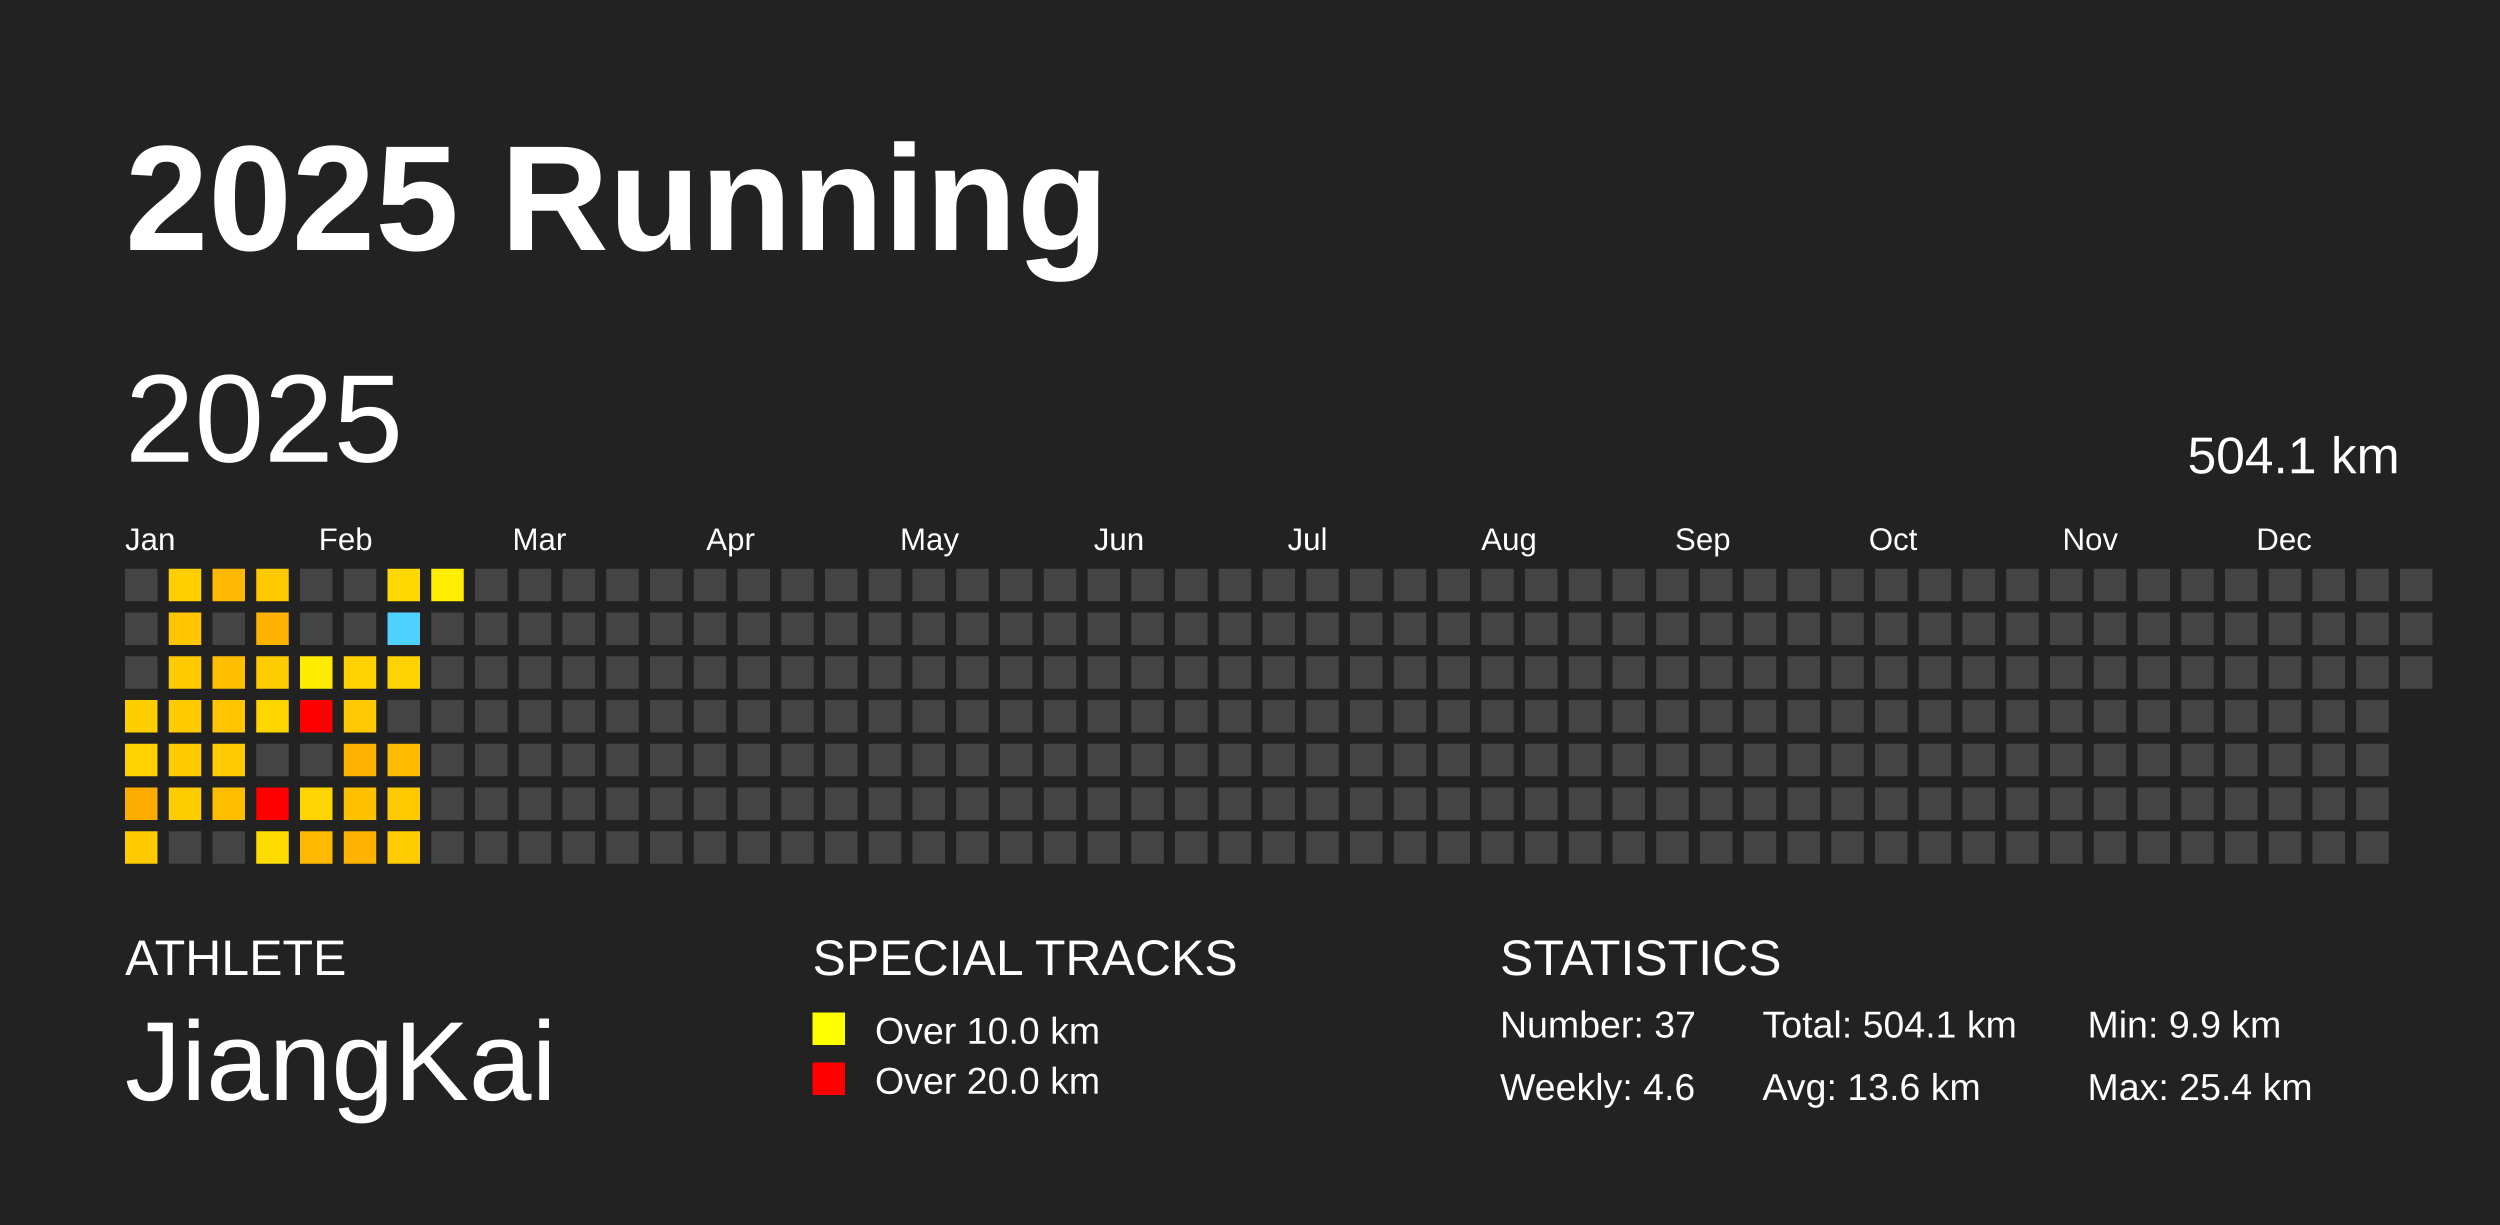
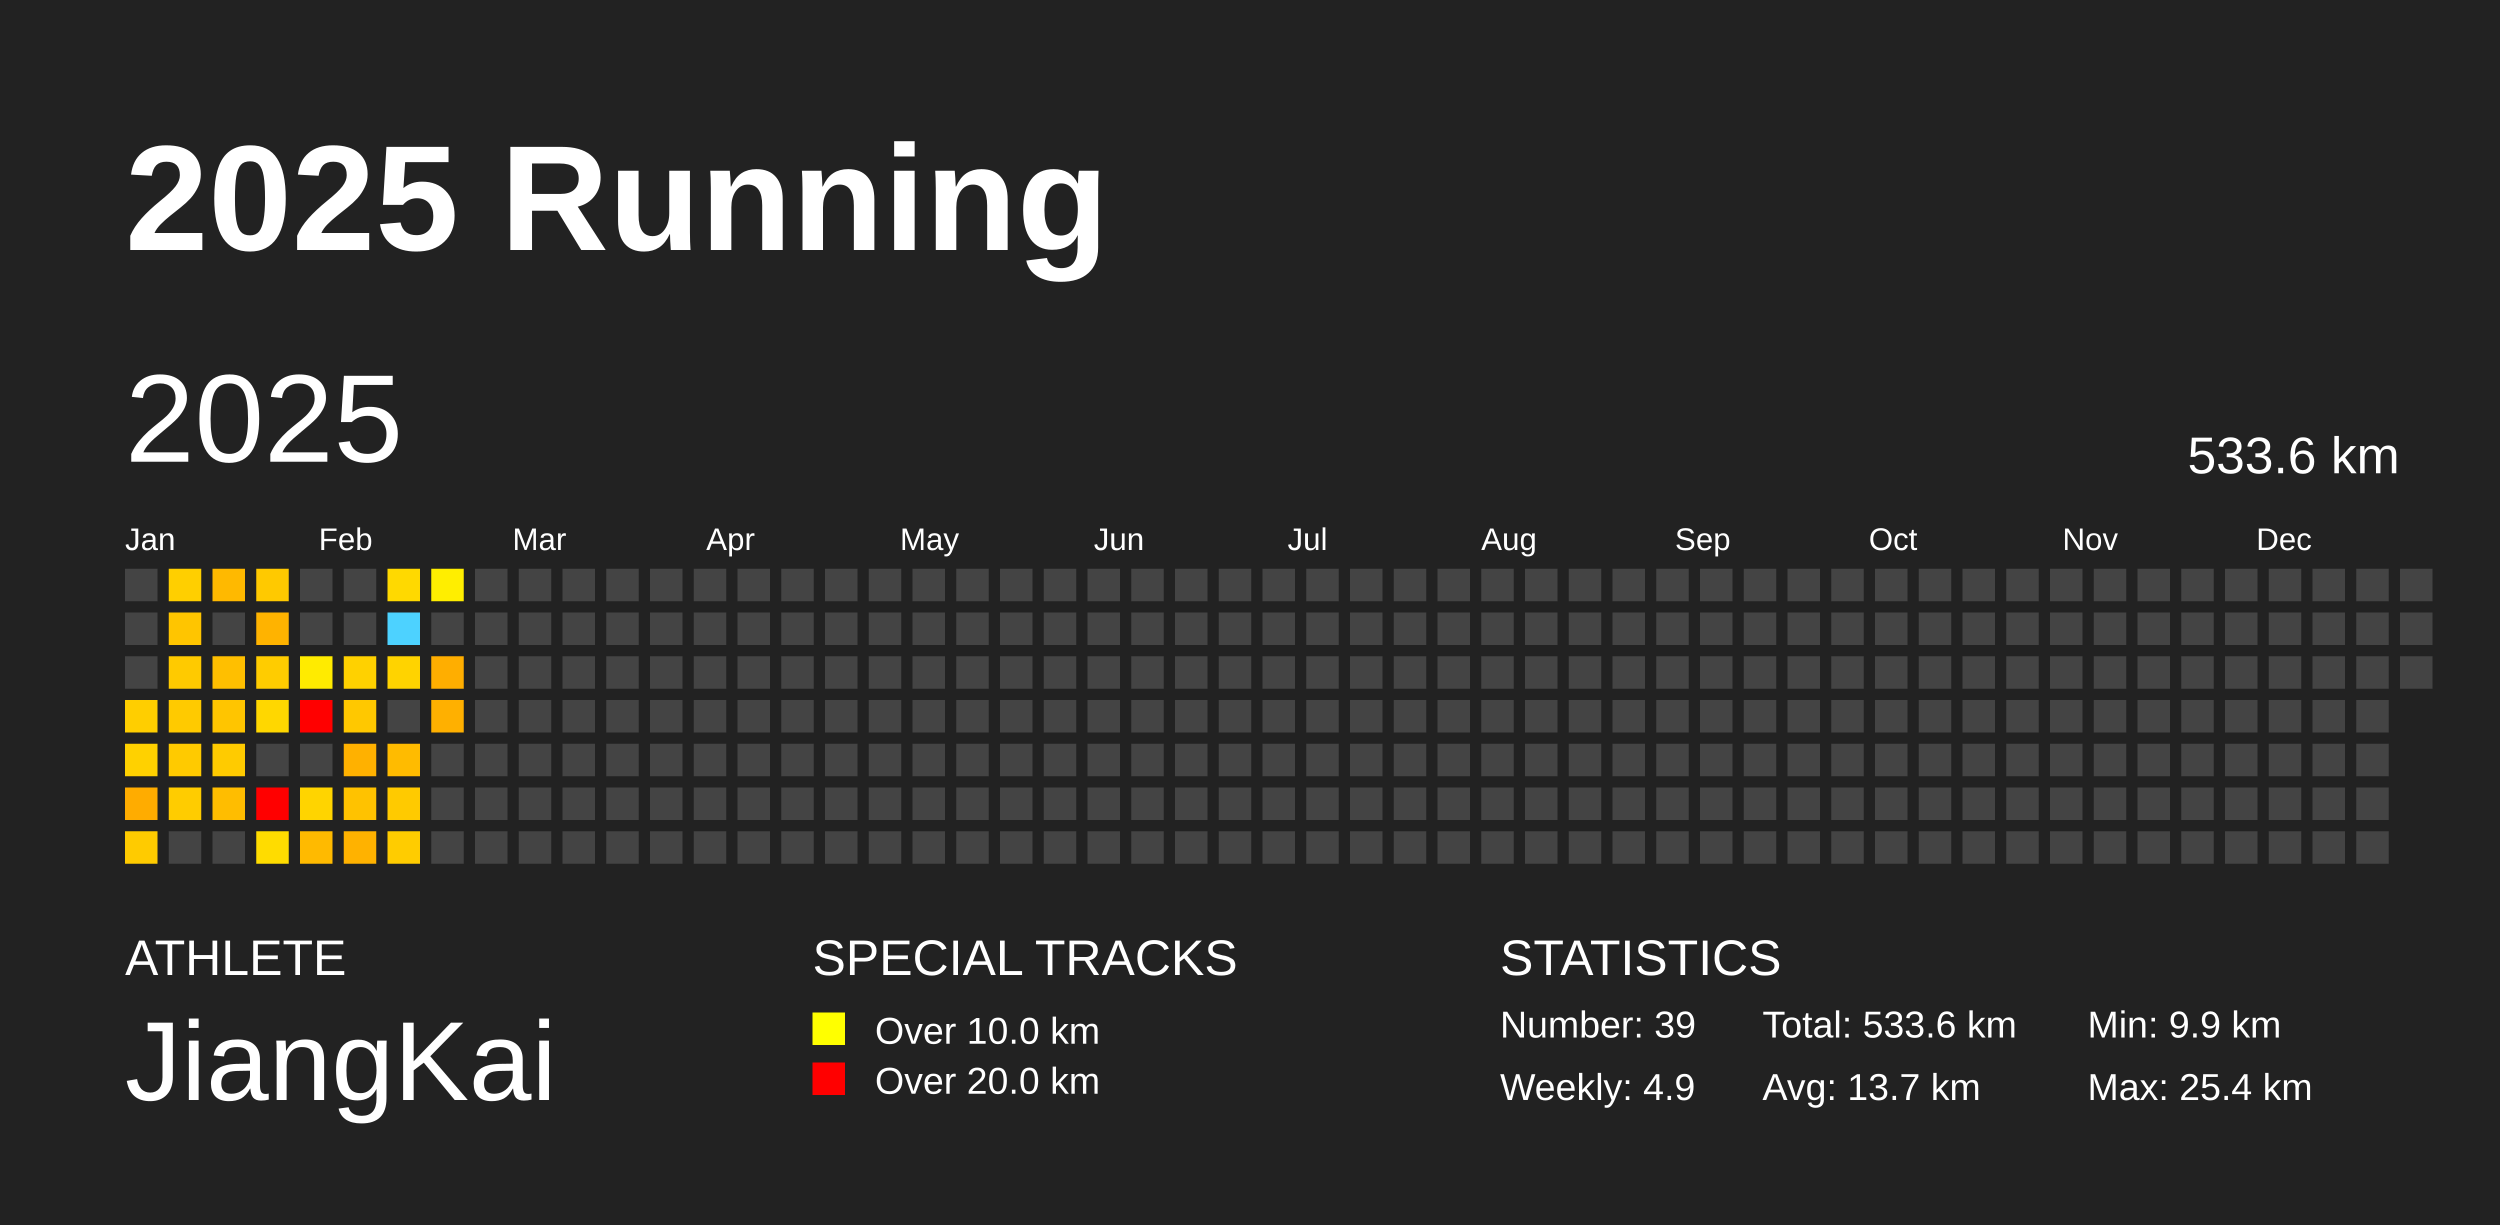
<svg xmlns="http://www.w3.org/2000/svg" baseProfile="full" height="98mm" version="1.1" viewBox="0,0,200,98" width="200mm">
  <defs />
  <rect fill="#222222" height="98" width="200" x="0" y="0" />
  <text fill="#FFFFFF" style="font-size:12px; font-family:Arial; font-weight:bold;" x="10" y="20">2025 Running</text>
  <text fill="#FFFFFF" style="font-size:4px; font-family:Arial" x="10" y="78">ATHLETE</text>
  <text fill="#FFFFFF" style="font-size:9px; font-family:Arial" x="10" y="88">JiangKai</text>
  <text fill="#FFFFFF" style="font-size:4px; font-family:Arial" x="65" y="78">SPECIAL TRACKS</text>
  <rect fill="yellow" height="2.6" width="2.6" x="65" y="81" />
  <text fill="#FFFFFF" style="font-size:3px; font-family:Arial" x="70" y="83.5">Over 10.0 km</text>
  <rect fill="red" height="2.6" width="2.6" x="65" y="85" />
  <text fill="#FFFFFF" style="font-size:3px; font-family:Arial" x="70" y="87.5">Over 20.0 km</text>
  <text fill="#FFFFFF" style="font-size:4px; font-family:Arial" x="120" y="78">STATISTICS</text>
-   <text fill="#FFFFFF" style="font-size:3px; font-family:Arial" x="120" y="83">Number: 37</text>
-   <text fill="#FFFFFF" style="font-size:3px; font-family:Arial" x="120" y="88">Weekly: 4.6</text>
-   <text fill="#FFFFFF" style="font-size:3px; font-family:Arial" x="141" y="83">Total: 504.1 km</text>
-   <text fill="#FFFFFF" style="font-size:3px; font-family:Arial" x="141" y="88">Avg: 13.6 km</text>
+   <text fill="#FFFFFF" style="font-size:3px; font-family:Arial" x="120" y="83">Number: 39</text>
+   <text fill="#FFFFFF" style="font-size:3px; font-family:Arial" x="120" y="88">Weekly: 4.9</text>
+   <text fill="#FFFFFF" style="font-size:3px; font-family:Arial" x="141" y="83">Total: 533.6 km</text>
+   <text fill="#FFFFFF" style="font-size:3px; font-family:Arial" x="141" y="88">Avg: 13.7 km</text>
  <text fill="#FFFFFF" style="font-size:3px; font-family:Arial" x="167" y="83">Min: 9.9 km</text>
  <text fill="#FFFFFF" style="font-size:3px; font-family:Arial" x="167" y="88">Max: 25.4 km</text>
  <text dominant-baseline="hanging" fill="#FFFFFF" style="font-size:10.0px; font-family:Arial;" x="10" y="30">2025</text>
-   <text dominant-baseline="hanging" fill="#FFFFFF" style="font-size:4.125px; font-family:Arial;" x="175" y="35">504.1 km</text>
+   <text dominant-baseline="hanging" fill="#FFFFFF" style="font-size:4.125px; font-family:Arial;" x="175" y="35">533.6 km</text>
  <text fill="#FFFFFF" style="font-size:2.5px; font-family:Arial" x="10.0" y="44">Jan</text>
  <text fill="#FFFFFF" style="font-size:2.5px; font-family:Arial" x="25.5" y="44">Feb</text>
  <text fill="#FFFFFF" style="font-size:2.5px; font-family:Arial" x="41.0" y="44">Mar</text>
  <text fill="#FFFFFF" style="font-size:2.5px; font-family:Arial" x="56.5" y="44">Apr</text>
  <text fill="#FFFFFF" style="font-size:2.5px; font-family:Arial" x="72.0" y="44">May</text>
  <text fill="#FFFFFF" style="font-size:2.5px; font-family:Arial" x="87.5" y="44">Jun</text>
  <text fill="#FFFFFF" style="font-size:2.5px; font-family:Arial" x="103.0" y="44">Jul</text>
  <text fill="#FFFFFF" style="font-size:2.5px; font-family:Arial" x="118.5" y="44">Aug</text>
  <text fill="#FFFFFF" style="font-size:2.5px; font-family:Arial" x="134.0" y="44">Sep</text>
  <text fill="#FFFFFF" style="font-size:2.5px; font-family:Arial" x="149.5" y="44">Oct</text>
  <text fill="#FFFFFF" style="font-size:2.5px; font-family:Arial" x="165.0" y="44">Nov</text>
  <text fill="#FFFFFF" style="font-size:2.5px; font-family:Arial" x="180.5" y="44">Dec</text>
  <rect fill="#444444" height="2.6" width="2.6" x="10.0" y="45.5" />
  <rect fill="#444444" height="2.6" width="2.6" x="10.0" y="49.0" />
  <rect fill="#444444" height="2.6" width="2.6" x="10.0" y="52.5" />
  <rect fill="#ffce00" height="2.6" width="2.6" x="10.0" y="56.0" />
  <rect fill="#ffd100" height="2.6" width="2.6" x="10.0" y="59.5" />
  <rect fill="#ffac00" height="2.6" width="2.6" x="10.0" y="63.0" />
  <rect fill="#ffcb00" height="2.6" width="2.6" x="10.0" y="66.5" />
  <rect fill="#ffcf00" height="2.6" width="2.6" x="13.5" y="45.5" />
  <rect fill="#ffc500" height="2.6" width="2.6" x="13.5" y="49.0" />
  <rect fill="#ffca00" height="2.6" width="2.6" x="13.5" y="52.5" />
  <rect fill="#ffca00" height="2.6" width="2.6" x="13.5" y="56.0" />
  <rect fill="#ffca00" height="2.6" width="2.6" x="13.5" y="59.5" />
  <rect fill="#ffcc00" height="2.6" width="2.6" x="13.5" y="63.0" />
  <rect fill="#444444" height="2.6" width="2.6" x="13.5" y="66.5" />
  <rect fill="#ffb900" height="2.6" width="2.6" x="17.0" y="45.5" />
  <rect fill="#444444" height="2.6" width="2.6" x="17.0" y="49.0" />
  <rect fill="#ffbf00" height="2.6" width="2.6" x="17.0" y="52.5" />
  <rect fill="#ffc500" height="2.6" width="2.6" x="17.0" y="56.0" />
  <rect fill="#ffcb00" height="2.6" width="2.6" x="17.0" y="59.5" />
  <rect fill="#ffbd00" height="2.6" width="2.6" x="17.0" y="63.0" />
  <rect fill="#444444" height="2.6" width="2.6" x="17.0" y="66.5" />
  <rect fill="#ffc900" height="2.6" width="2.6" x="20.5" y="45.5" />
  <rect fill="#ffb300" height="2.6" width="2.6" x="20.5" y="49.0" />
  <rect fill="#ffcc00" height="2.6" width="2.6" x="20.5" y="52.5" />
  <rect fill="#ffd700" height="2.6" width="2.6" x="20.5" y="56.0" />
  <rect fill="#444444" height="2.6" width="2.6" x="20.5" y="59.5" />
  <rect fill="red" height="2.6" width="2.6" x="20.5" y="63.0" />
  <rect fill="#ffdc00" height="2.6" width="2.6" x="20.5" y="66.5" />
  <rect fill="#444444" height="2.6" width="2.6" x="24.0" y="45.5" />
  <rect fill="#444444" height="2.6" width="2.6" x="24.0" y="49.0" />
  <rect fill="#ffeb00" height="2.6" width="2.6" x="24.0" y="52.5" />
  <rect fill="red" height="2.6" width="2.6" x="24.0" y="56.0" />
  <rect fill="#444444" height="2.6" width="2.6" x="24.0" y="59.5" />
  <rect fill="#ffd400" height="2.6" width="2.6" x="24.0" y="63.0" />
  <rect fill="#ffba00" height="2.6" width="2.6" x="24.0" y="66.5" />
  <rect fill="#444444" height="2.6" width="2.6" x="27.5" y="45.5" />
  <rect fill="#444444" height="2.6" width="2.6" x="27.5" y="49.0" />
  <rect fill="#ffd100" height="2.6" width="2.6" x="27.5" y="52.5" />
  <rect fill="#ffc800" height="2.6" width="2.6" x="27.5" y="56.0" />
  <rect fill="#ffb100" height="2.6" width="2.6" x="27.5" y="59.5" />
  <rect fill="#ffc200" height="2.6" width="2.6" x="27.5" y="63.0" />
  <rect fill="#ffb200" height="2.6" width="2.6" x="27.5" y="66.5" />
  <rect fill="#ffd900" height="2.6" width="2.6" x="31.0" y="45.5" />
  <rect fill="#4dd2ff" height="2.6" width="2.6" x="31.0" y="49.0" />
  <rect fill="#ffd300" height="2.6" width="2.6" x="31.0" y="52.5" />
  <rect fill="#444444" height="2.6" width="2.6" x="31.0" y="56.0" />
  <rect fill="#ffbb00" height="2.6" width="2.6" x="31.0" y="59.5" />
  <rect fill="#ffca00" height="2.6" width="2.6" x="31.0" y="63.0" />
  <rect fill="#ffcc00" height="2.6" width="2.6" x="31.0" y="66.5" />
  <rect fill="#ffee00" height="2.6" width="2.6" x="34.5" y="45.5" />
  <rect fill="#444444" height="2.6" width="2.6" x="34.5" y="49.0" />
-   <rect fill="#444444" height="2.6" width="2.6" x="34.5" y="52.5" />
-   <rect fill="#444444" height="2.6" width="2.6" x="34.5" y="56.0" />
+   <rect fill="#ffae00" height="2.6" width="2.6" x="34.5" y="52.5" />
+   <rect fill="#ffb000" height="2.6" width="2.6" x="34.5" y="56.0" />
  <rect fill="#444444" height="2.6" width="2.6" x="34.5" y="59.5" />
  <rect fill="#444444" height="2.6" width="2.6" x="34.5" y="63.0" />
  <rect fill="#444444" height="2.6" width="2.6" x="34.5" y="66.5" />
  <rect fill="#444444" height="2.6" width="2.6" x="38.0" y="45.5" />
  <rect fill="#444444" height="2.6" width="2.6" x="38.0" y="49.0" />
  <rect fill="#444444" height="2.6" width="2.6" x="38.0" y="52.5" />
  <rect fill="#444444" height="2.6" width="2.6" x="38.0" y="56.0" />
  <rect fill="#444444" height="2.6" width="2.6" x="38.0" y="59.5" />
  <rect fill="#444444" height="2.6" width="2.6" x="38.0" y="63.0" />
  <rect fill="#444444" height="2.6" width="2.6" x="38.0" y="66.5" />
  <rect fill="#444444" height="2.6" width="2.6" x="41.5" y="45.5" />
  <rect fill="#444444" height="2.6" width="2.6" x="41.5" y="49.0" />
  <rect fill="#444444" height="2.6" width="2.6" x="41.5" y="52.5" />
  <rect fill="#444444" height="2.6" width="2.6" x="41.5" y="56.0" />
  <rect fill="#444444" height="2.6" width="2.6" x="41.5" y="59.5" />
  <rect fill="#444444" height="2.6" width="2.6" x="41.5" y="63.0" />
  <rect fill="#444444" height="2.6" width="2.6" x="41.5" y="66.5" />
  <rect fill="#444444" height="2.6" width="2.6" x="45.0" y="45.5" />
  <rect fill="#444444" height="2.6" width="2.6" x="45.0" y="49.0" />
  <rect fill="#444444" height="2.6" width="2.6" x="45.0" y="52.5" />
  <rect fill="#444444" height="2.6" width="2.6" x="45.0" y="56.0" />
  <rect fill="#444444" height="2.6" width="2.6" x="45.0" y="59.5" />
  <rect fill="#444444" height="2.6" width="2.6" x="45.0" y="63.0" />
  <rect fill="#444444" height="2.6" width="2.6" x="45.0" y="66.5" />
  <rect fill="#444444" height="2.6" width="2.6" x="48.5" y="45.5" />
  <rect fill="#444444" height="2.6" width="2.6" x="48.5" y="49.0" />
  <rect fill="#444444" height="2.6" width="2.6" x="48.5" y="52.5" />
  <rect fill="#444444" height="2.6" width="2.6" x="48.5" y="56.0" />
  <rect fill="#444444" height="2.6" width="2.6" x="48.5" y="59.5" />
  <rect fill="#444444" height="2.6" width="2.6" x="48.5" y="63.0" />
  <rect fill="#444444" height="2.6" width="2.6" x="48.5" y="66.5" />
  <rect fill="#444444" height="2.6" width="2.6" x="52.0" y="45.5" />
  <rect fill="#444444" height="2.6" width="2.6" x="52.0" y="49.0" />
  <rect fill="#444444" height="2.6" width="2.6" x="52.0" y="52.5" />
  <rect fill="#444444" height="2.6" width="2.6" x="52.0" y="56.0" />
  <rect fill="#444444" height="2.6" width="2.6" x="52.0" y="59.5" />
  <rect fill="#444444" height="2.6" width="2.6" x="52.0" y="63.0" />
  <rect fill="#444444" height="2.6" width="2.6" x="52.0" y="66.5" />
  <rect fill="#444444" height="2.6" width="2.6" x="55.5" y="45.5" />
  <rect fill="#444444" height="2.6" width="2.6" x="55.5" y="49.0" />
  <rect fill="#444444" height="2.6" width="2.6" x="55.5" y="52.5" />
  <rect fill="#444444" height="2.6" width="2.6" x="55.5" y="56.0" />
  <rect fill="#444444" height="2.6" width="2.6" x="55.5" y="59.5" />
  <rect fill="#444444" height="2.6" width="2.6" x="55.5" y="63.0" />
  <rect fill="#444444" height="2.6" width="2.6" x="55.5" y="66.5" />
  <rect fill="#444444" height="2.6" width="2.6" x="59.0" y="45.5" />
  <rect fill="#444444" height="2.6" width="2.6" x="59.0" y="49.0" />
  <rect fill="#444444" height="2.6" width="2.6" x="59.0" y="52.5" />
  <rect fill="#444444" height="2.6" width="2.6" x="59.0" y="56.0" />
  <rect fill="#444444" height="2.6" width="2.6" x="59.0" y="59.5" />
  <rect fill="#444444" height="2.6" width="2.6" x="59.0" y="63.0" />
  <rect fill="#444444" height="2.6" width="2.6" x="59.0" y="66.5" />
  <rect fill="#444444" height="2.6" width="2.6" x="62.5" y="45.5" />
  <rect fill="#444444" height="2.6" width="2.6" x="62.5" y="49.0" />
  <rect fill="#444444" height="2.6" width="2.6" x="62.5" y="52.5" />
  <rect fill="#444444" height="2.6" width="2.6" x="62.5" y="56.0" />
  <rect fill="#444444" height="2.6" width="2.6" x="62.5" y="59.5" />
  <rect fill="#444444" height="2.6" width="2.6" x="62.5" y="63.0" />
  <rect fill="#444444" height="2.6" width="2.6" x="62.5" y="66.5" />
  <rect fill="#444444" height="2.6" width="2.6" x="66.0" y="45.5" />
  <rect fill="#444444" height="2.6" width="2.6" x="66.0" y="49.0" />
  <rect fill="#444444" height="2.6" width="2.6" x="66.0" y="52.5" />
  <rect fill="#444444" height="2.6" width="2.6" x="66.0" y="56.0" />
  <rect fill="#444444" height="2.6" width="2.6" x="66.0" y="59.5" />
  <rect fill="#444444" height="2.6" width="2.6" x="66.0" y="63.0" />
  <rect fill="#444444" height="2.6" width="2.6" x="66.0" y="66.5" />
  <rect fill="#444444" height="2.6" width="2.6" x="69.5" y="45.5" />
  <rect fill="#444444" height="2.6" width="2.6" x="69.5" y="49.0" />
  <rect fill="#444444" height="2.6" width="2.6" x="69.5" y="52.5" />
  <rect fill="#444444" height="2.6" width="2.6" x="69.5" y="56.0" />
  <rect fill="#444444" height="2.6" width="2.6" x="69.5" y="59.5" />
  <rect fill="#444444" height="2.6" width="2.6" x="69.5" y="63.0" />
  <rect fill="#444444" height="2.6" width="2.6" x="69.5" y="66.5" />
  <rect fill="#444444" height="2.6" width="2.6" x="73.0" y="45.5" />
  <rect fill="#444444" height="2.6" width="2.6" x="73.0" y="49.0" />
  <rect fill="#444444" height="2.6" width="2.6" x="73.0" y="52.5" />
  <rect fill="#444444" height="2.6" width="2.6" x="73.0" y="56.0" />
  <rect fill="#444444" height="2.6" width="2.6" x="73.0" y="59.5" />
  <rect fill="#444444" height="2.6" width="2.6" x="73.0" y="63.0" />
  <rect fill="#444444" height="2.6" width="2.6" x="73.0" y="66.5" />
  <rect fill="#444444" height="2.6" width="2.6" x="76.5" y="45.5" />
  <rect fill="#444444" height="2.6" width="2.6" x="76.5" y="49.0" />
  <rect fill="#444444" height="2.6" width="2.6" x="76.5" y="52.5" />
  <rect fill="#444444" height="2.6" width="2.6" x="76.5" y="56.0" />
  <rect fill="#444444" height="2.6" width="2.6" x="76.5" y="59.5" />
  <rect fill="#444444" height="2.6" width="2.6" x="76.5" y="63.0" />
  <rect fill="#444444" height="2.6" width="2.6" x="76.5" y="66.5" />
  <rect fill="#444444" height="2.6" width="2.6" x="80.0" y="45.5" />
  <rect fill="#444444" height="2.6" width="2.6" x="80.0" y="49.0" />
  <rect fill="#444444" height="2.6" width="2.6" x="80.0" y="52.5" />
  <rect fill="#444444" height="2.6" width="2.6" x="80.0" y="56.0" />
  <rect fill="#444444" height="2.6" width="2.6" x="80.0" y="59.5" />
  <rect fill="#444444" height="2.6" width="2.6" x="80.0" y="63.0" />
  <rect fill="#444444" height="2.6" width="2.6" x="80.0" y="66.5" />
  <rect fill="#444444" height="2.6" width="2.6" x="83.5" y="45.5" />
  <rect fill="#444444" height="2.6" width="2.6" x="83.5" y="49.0" />
  <rect fill="#444444" height="2.6" width="2.6" x="83.5" y="52.5" />
  <rect fill="#444444" height="2.6" width="2.6" x="83.5" y="56.0" />
  <rect fill="#444444" height="2.6" width="2.6" x="83.5" y="59.5" />
  <rect fill="#444444" height="2.6" width="2.6" x="83.5" y="63.0" />
  <rect fill="#444444" height="2.6" width="2.6" x="83.5" y="66.5" />
  <rect fill="#444444" height="2.6" width="2.6" x="87.0" y="45.5" />
  <rect fill="#444444" height="2.6" width="2.6" x="87.0" y="49.0" />
  <rect fill="#444444" height="2.6" width="2.6" x="87.0" y="52.5" />
  <rect fill="#444444" height="2.6" width="2.6" x="87.0" y="56.0" />
  <rect fill="#444444" height="2.6" width="2.6" x="87.0" y="59.5" />
  <rect fill="#444444" height="2.6" width="2.6" x="87.0" y="63.0" />
  <rect fill="#444444" height="2.6" width="2.6" x="87.0" y="66.5" />
  <rect fill="#444444" height="2.6" width="2.6" x="90.5" y="45.5" />
  <rect fill="#444444" height="2.6" width="2.6" x="90.5" y="49.0" />
  <rect fill="#444444" height="2.6" width="2.6" x="90.5" y="52.5" />
  <rect fill="#444444" height="2.6" width="2.6" x="90.5" y="56.0" />
  <rect fill="#444444" height="2.6" width="2.6" x="90.5" y="59.5" />
  <rect fill="#444444" height="2.6" width="2.6" x="90.5" y="63.0" />
  <rect fill="#444444" height="2.6" width="2.6" x="90.5" y="66.5" />
  <rect fill="#444444" height="2.6" width="2.6" x="94.0" y="45.5" />
  <rect fill="#444444" height="2.6" width="2.6" x="94.0" y="49.0" />
  <rect fill="#444444" height="2.6" width="2.6" x="94.0" y="52.5" />
  <rect fill="#444444" height="2.6" width="2.6" x="94.0" y="56.0" />
  <rect fill="#444444" height="2.6" width="2.6" x="94.0" y="59.5" />
  <rect fill="#444444" height="2.6" width="2.6" x="94.0" y="63.0" />
  <rect fill="#444444" height="2.6" width="2.6" x="94.0" y="66.5" />
  <rect fill="#444444" height="2.6" width="2.6" x="97.5" y="45.5" />
  <rect fill="#444444" height="2.6" width="2.6" x="97.5" y="49.0" />
  <rect fill="#444444" height="2.6" width="2.6" x="97.5" y="52.5" />
  <rect fill="#444444" height="2.6" width="2.6" x="97.5" y="56.0" />
  <rect fill="#444444" height="2.6" width="2.6" x="97.5" y="59.5" />
  <rect fill="#444444" height="2.6" width="2.6" x="97.5" y="63.0" />
  <rect fill="#444444" height="2.6" width="2.6" x="97.5" y="66.5" />
  <rect fill="#444444" height="2.6" width="2.6" x="101.0" y="45.5" />
  <rect fill="#444444" height="2.6" width="2.6" x="101.0" y="49.0" />
  <rect fill="#444444" height="2.6" width="2.6" x="101.0" y="52.5" />
  <rect fill="#444444" height="2.6" width="2.6" x="101.0" y="56.0" />
  <rect fill="#444444" height="2.6" width="2.6" x="101.0" y="59.5" />
  <rect fill="#444444" height="2.6" width="2.6" x="101.0" y="63.0" />
  <rect fill="#444444" height="2.6" width="2.6" x="101.0" y="66.5" />
  <rect fill="#444444" height="2.6" width="2.6" x="104.5" y="45.5" />
  <rect fill="#444444" height="2.6" width="2.6" x="104.5" y="49.0" />
  <rect fill="#444444" height="2.6" width="2.6" x="104.5" y="52.5" />
  <rect fill="#444444" height="2.6" width="2.6" x="104.5" y="56.0" />
  <rect fill="#444444" height="2.6" width="2.6" x="104.5" y="59.5" />
  <rect fill="#444444" height="2.6" width="2.6" x="104.5" y="63.0" />
  <rect fill="#444444" height="2.6" width="2.6" x="104.5" y="66.5" />
  <rect fill="#444444" height="2.6" width="2.6" x="108.0" y="45.5" />
  <rect fill="#444444" height="2.6" width="2.6" x="108.0" y="49.0" />
  <rect fill="#444444" height="2.6" width="2.6" x="108.0" y="52.5" />
  <rect fill="#444444" height="2.6" width="2.6" x="108.0" y="56.0" />
  <rect fill="#444444" height="2.6" width="2.6" x="108.0" y="59.5" />
  <rect fill="#444444" height="2.6" width="2.6" x="108.0" y="63.0" />
  <rect fill="#444444" height="2.6" width="2.6" x="108.0" y="66.5" />
  <rect fill="#444444" height="2.6" width="2.6" x="111.5" y="45.5" />
  <rect fill="#444444" height="2.6" width="2.6" x="111.5" y="49.0" />
  <rect fill="#444444" height="2.6" width="2.6" x="111.5" y="52.5" />
  <rect fill="#444444" height="2.6" width="2.6" x="111.5" y="56.0" />
  <rect fill="#444444" height="2.6" width="2.6" x="111.5" y="59.5" />
  <rect fill="#444444" height="2.6" width="2.6" x="111.5" y="63.0" />
  <rect fill="#444444" height="2.6" width="2.6" x="111.5" y="66.5" />
  <rect fill="#444444" height="2.6" width="2.6" x="115.0" y="45.5" />
  <rect fill="#444444" height="2.6" width="2.6" x="115.0" y="49.0" />
  <rect fill="#444444" height="2.6" width="2.6" x="115.0" y="52.5" />
  <rect fill="#444444" height="2.6" width="2.6" x="115.0" y="56.0" />
  <rect fill="#444444" height="2.6" width="2.6" x="115.0" y="59.5" />
  <rect fill="#444444" height="2.6" width="2.6" x="115.0" y="63.0" />
  <rect fill="#444444" height="2.6" width="2.6" x="115.0" y="66.5" />
  <rect fill="#444444" height="2.6" width="2.6" x="118.5" y="45.5" />
  <rect fill="#444444" height="2.6" width="2.6" x="118.5" y="49.0" />
  <rect fill="#444444" height="2.6" width="2.6" x="118.5" y="52.5" />
  <rect fill="#444444" height="2.6" width="2.6" x="118.5" y="56.0" />
  <rect fill="#444444" height="2.6" width="2.6" x="118.5" y="59.5" />
  <rect fill="#444444" height="2.6" width="2.6" x="118.5" y="63.0" />
  <rect fill="#444444" height="2.6" width="2.6" x="118.5" y="66.5" />
  <rect fill="#444444" height="2.6" width="2.6" x="122.0" y="45.5" />
  <rect fill="#444444" height="2.6" width="2.6" x="122.0" y="49.0" />
  <rect fill="#444444" height="2.6" width="2.6" x="122.0" y="52.5" />
  <rect fill="#444444" height="2.6" width="2.6" x="122.0" y="56.0" />
  <rect fill="#444444" height="2.6" width="2.6" x="122.0" y="59.5" />
  <rect fill="#444444" height="2.6" width="2.6" x="122.0" y="63.0" />
  <rect fill="#444444" height="2.6" width="2.6" x="122.0" y="66.5" />
  <rect fill="#444444" height="2.6" width="2.6" x="125.5" y="45.5" />
  <rect fill="#444444" height="2.6" width="2.6" x="125.5" y="49.0" />
  <rect fill="#444444" height="2.6" width="2.6" x="125.5" y="52.5" />
  <rect fill="#444444" height="2.6" width="2.6" x="125.5" y="56.0" />
  <rect fill="#444444" height="2.6" width="2.6" x="125.5" y="59.5" />
  <rect fill="#444444" height="2.6" width="2.6" x="125.5" y="63.0" />
  <rect fill="#444444" height="2.6" width="2.6" x="125.5" y="66.5" />
  <rect fill="#444444" height="2.6" width="2.6" x="129.0" y="45.5" />
  <rect fill="#444444" height="2.6" width="2.6" x="129.0" y="49.0" />
  <rect fill="#444444" height="2.6" width="2.6" x="129.0" y="52.5" />
  <rect fill="#444444" height="2.6" width="2.6" x="129.0" y="56.0" />
  <rect fill="#444444" height="2.6" width="2.6" x="129.0" y="59.5" />
  <rect fill="#444444" height="2.6" width="2.6" x="129.0" y="63.0" />
  <rect fill="#444444" height="2.6" width="2.6" x="129.0" y="66.5" />
  <rect fill="#444444" height="2.6" width="2.6" x="132.5" y="45.5" />
  <rect fill="#444444" height="2.6" width="2.6" x="132.5" y="49.0" />
  <rect fill="#444444" height="2.6" width="2.6" x="132.5" y="52.5" />
  <rect fill="#444444" height="2.6" width="2.6" x="132.5" y="56.0" />
  <rect fill="#444444" height="2.6" width="2.6" x="132.5" y="59.5" />
  <rect fill="#444444" height="2.6" width="2.6" x="132.5" y="63.0" />
  <rect fill="#444444" height="2.6" width="2.6" x="132.5" y="66.5" />
  <rect fill="#444444" height="2.6" width="2.6" x="136.0" y="45.5" />
  <rect fill="#444444" height="2.6" width="2.6" x="136.0" y="49.0" />
  <rect fill="#444444" height="2.6" width="2.6" x="136.0" y="52.5" />
  <rect fill="#444444" height="2.6" width="2.6" x="136.0" y="56.0" />
  <rect fill="#444444" height="2.6" width="2.6" x="136.0" y="59.5" />
  <rect fill="#444444" height="2.6" width="2.6" x="136.0" y="63.0" />
  <rect fill="#444444" height="2.6" width="2.6" x="136.0" y="66.5" />
  <rect fill="#444444" height="2.6" width="2.6" x="139.5" y="45.5" />
  <rect fill="#444444" height="2.6" width="2.6" x="139.5" y="49.0" />
  <rect fill="#444444" height="2.6" width="2.6" x="139.5" y="52.5" />
  <rect fill="#444444" height="2.6" width="2.6" x="139.5" y="56.0" />
  <rect fill="#444444" height="2.6" width="2.6" x="139.5" y="59.5" />
  <rect fill="#444444" height="2.6" width="2.6" x="139.5" y="63.0" />
  <rect fill="#444444" height="2.6" width="2.6" x="139.5" y="66.5" />
  <rect fill="#444444" height="2.6" width="2.6" x="143.0" y="45.5" />
  <rect fill="#444444" height="2.6" width="2.6" x="143.0" y="49.0" />
  <rect fill="#444444" height="2.6" width="2.6" x="143.0" y="52.5" />
  <rect fill="#444444" height="2.6" width="2.6" x="143.0" y="56.0" />
  <rect fill="#444444" height="2.6" width="2.6" x="143.0" y="59.5" />
  <rect fill="#444444" height="2.6" width="2.6" x="143.0" y="63.0" />
  <rect fill="#444444" height="2.6" width="2.6" x="143.0" y="66.5" />
  <rect fill="#444444" height="2.6" width="2.6" x="146.5" y="45.5" />
  <rect fill="#444444" height="2.6" width="2.6" x="146.5" y="49.0" />
  <rect fill="#444444" height="2.6" width="2.6" x="146.5" y="52.5" />
  <rect fill="#444444" height="2.6" width="2.6" x="146.5" y="56.0" />
  <rect fill="#444444" height="2.6" width="2.6" x="146.5" y="59.5" />
  <rect fill="#444444" height="2.6" width="2.6" x="146.5" y="63.0" />
  <rect fill="#444444" height="2.6" width="2.6" x="146.5" y="66.5" />
  <rect fill="#444444" height="2.6" width="2.6" x="150.0" y="45.5" />
  <rect fill="#444444" height="2.6" width="2.6" x="150.0" y="49.0" />
  <rect fill="#444444" height="2.6" width="2.6" x="150.0" y="52.5" />
  <rect fill="#444444" height="2.6" width="2.6" x="150.0" y="56.0" />
  <rect fill="#444444" height="2.6" width="2.6" x="150.0" y="59.5" />
  <rect fill="#444444" height="2.6" width="2.6" x="150.0" y="63.0" />
  <rect fill="#444444" height="2.6" width="2.6" x="150.0" y="66.5" />
  <rect fill="#444444" height="2.6" width="2.6" x="153.5" y="45.5" />
  <rect fill="#444444" height="2.6" width="2.6" x="153.5" y="49.0" />
  <rect fill="#444444" height="2.6" width="2.6" x="153.5" y="52.5" />
  <rect fill="#444444" height="2.6" width="2.6" x="153.5" y="56.0" />
  <rect fill="#444444" height="2.6" width="2.6" x="153.5" y="59.5" />
  <rect fill="#444444" height="2.6" width="2.6" x="153.5" y="63.0" />
  <rect fill="#444444" height="2.6" width="2.6" x="153.5" y="66.5" />
  <rect fill="#444444" height="2.6" width="2.6" x="157.0" y="45.5" />
  <rect fill="#444444" height="2.6" width="2.6" x="157.0" y="49.0" />
  <rect fill="#444444" height="2.6" width="2.6" x="157.0" y="52.5" />
  <rect fill="#444444" height="2.6" width="2.6" x="157.0" y="56.0" />
  <rect fill="#444444" height="2.6" width="2.6" x="157.0" y="59.5" />
  <rect fill="#444444" height="2.6" width="2.6" x="157.0" y="63.0" />
  <rect fill="#444444" height="2.6" width="2.6" x="157.0" y="66.5" />
  <rect fill="#444444" height="2.6" width="2.6" x="160.5" y="45.5" />
  <rect fill="#444444" height="2.6" width="2.6" x="160.5" y="49.0" />
  <rect fill="#444444" height="2.6" width="2.6" x="160.5" y="52.5" />
  <rect fill="#444444" height="2.6" width="2.6" x="160.5" y="56.0" />
  <rect fill="#444444" height="2.6" width="2.6" x="160.5" y="59.5" />
  <rect fill="#444444" height="2.6" width="2.6" x="160.5" y="63.0" />
  <rect fill="#444444" height="2.6" width="2.6" x="160.5" y="66.5" />
  <rect fill="#444444" height="2.6" width="2.6" x="164.0" y="45.5" />
  <rect fill="#444444" height="2.6" width="2.6" x="164.0" y="49.0" />
  <rect fill="#444444" height="2.6" width="2.6" x="164.0" y="52.5" />
  <rect fill="#444444" height="2.6" width="2.6" x="164.0" y="56.0" />
  <rect fill="#444444" height="2.6" width="2.6" x="164.0" y="59.5" />
  <rect fill="#444444" height="2.6" width="2.6" x="164.0" y="63.0" />
  <rect fill="#444444" height="2.6" width="2.6" x="164.0" y="66.5" />
  <rect fill="#444444" height="2.6" width="2.6" x="167.5" y="45.5" />
  <rect fill="#444444" height="2.6" width="2.6" x="167.5" y="49.0" />
  <rect fill="#444444" height="2.6" width="2.6" x="167.5" y="52.5" />
  <rect fill="#444444" height="2.6" width="2.6" x="167.5" y="56.0" />
  <rect fill="#444444" height="2.6" width="2.6" x="167.5" y="59.5" />
  <rect fill="#444444" height="2.6" width="2.6" x="167.5" y="63.0" />
  <rect fill="#444444" height="2.6" width="2.6" x="167.5" y="66.5" />
  <rect fill="#444444" height="2.6" width="2.6" x="171.0" y="45.5" />
  <rect fill="#444444" height="2.6" width="2.6" x="171.0" y="49.0" />
  <rect fill="#444444" height="2.6" width="2.6" x="171.0" y="52.5" />
  <rect fill="#444444" height="2.6" width="2.6" x="171.0" y="56.0" />
  <rect fill="#444444" height="2.6" width="2.6" x="171.0" y="59.5" />
  <rect fill="#444444" height="2.6" width="2.6" x="171.0" y="63.0" />
  <rect fill="#444444" height="2.6" width="2.6" x="171.0" y="66.5" />
  <rect fill="#444444" height="2.6" width="2.6" x="174.5" y="45.5" />
  <rect fill="#444444" height="2.6" width="2.6" x="174.5" y="49.0" />
  <rect fill="#444444" height="2.6" width="2.6" x="174.5" y="52.5" />
  <rect fill="#444444" height="2.6" width="2.6" x="174.5" y="56.0" />
  <rect fill="#444444" height="2.6" width="2.6" x="174.5" y="59.5" />
  <rect fill="#444444" height="2.6" width="2.6" x="174.5" y="63.0" />
  <rect fill="#444444" height="2.6" width="2.6" x="174.5" y="66.5" />
  <rect fill="#444444" height="2.6" width="2.6" x="178.0" y="45.5" />
  <rect fill="#444444" height="2.6" width="2.6" x="178.0" y="49.0" />
  <rect fill="#444444" height="2.6" width="2.6" x="178.0" y="52.5" />
  <rect fill="#444444" height="2.6" width="2.6" x="178.0" y="56.0" />
  <rect fill="#444444" height="2.6" width="2.6" x="178.0" y="59.5" />
  <rect fill="#444444" height="2.6" width="2.6" x="178.0" y="63.0" />
  <rect fill="#444444" height="2.6" width="2.6" x="178.0" y="66.5" />
  <rect fill="#444444" height="2.6" width="2.6" x="181.5" y="45.5" />
  <rect fill="#444444" height="2.6" width="2.6" x="181.5" y="49.0" />
  <rect fill="#444444" height="2.6" width="2.6" x="181.5" y="52.5" />
  <rect fill="#444444" height="2.6" width="2.6" x="181.5" y="56.0" />
  <rect fill="#444444" height="2.6" width="2.6" x="181.5" y="59.5" />
  <rect fill="#444444" height="2.6" width="2.6" x="181.5" y="63.0" />
  <rect fill="#444444" height="2.6" width="2.6" x="181.5" y="66.5" />
  <rect fill="#444444" height="2.6" width="2.6" x="185.0" y="45.5" />
  <rect fill="#444444" height="2.6" width="2.6" x="185.0" y="49.0" />
  <rect fill="#444444" height="2.6" width="2.6" x="185.0" y="52.5" />
  <rect fill="#444444" height="2.6" width="2.6" x="185.0" y="56.0" />
  <rect fill="#444444" height="2.6" width="2.6" x="185.0" y="59.5" />
  <rect fill="#444444" height="2.6" width="2.6" x="185.0" y="63.0" />
  <rect fill="#444444" height="2.6" width="2.6" x="185.0" y="66.5" />
  <rect fill="#444444" height="2.6" width="2.6" x="188.5" y="45.5" />
  <rect fill="#444444" height="2.6" width="2.6" x="188.5" y="49.0" />
  <rect fill="#444444" height="2.6" width="2.6" x="188.5" y="52.5" />
  <rect fill="#444444" height="2.6" width="2.6" x="188.5" y="56.0" />
  <rect fill="#444444" height="2.6" width="2.6" x="188.5" y="59.5" />
  <rect fill="#444444" height="2.6" width="2.6" x="188.5" y="63.0" />
  <rect fill="#444444" height="2.6" width="2.6" x="188.5" y="66.5" />
  <rect fill="#444444" height="2.6" width="2.6" x="192.0" y="45.5" />
  <rect fill="#444444" height="2.6" width="2.6" x="192.0" y="49.0" />
  <rect fill="#444444" height="2.6" width="2.6" x="192.0" y="52.5" />
</svg>
